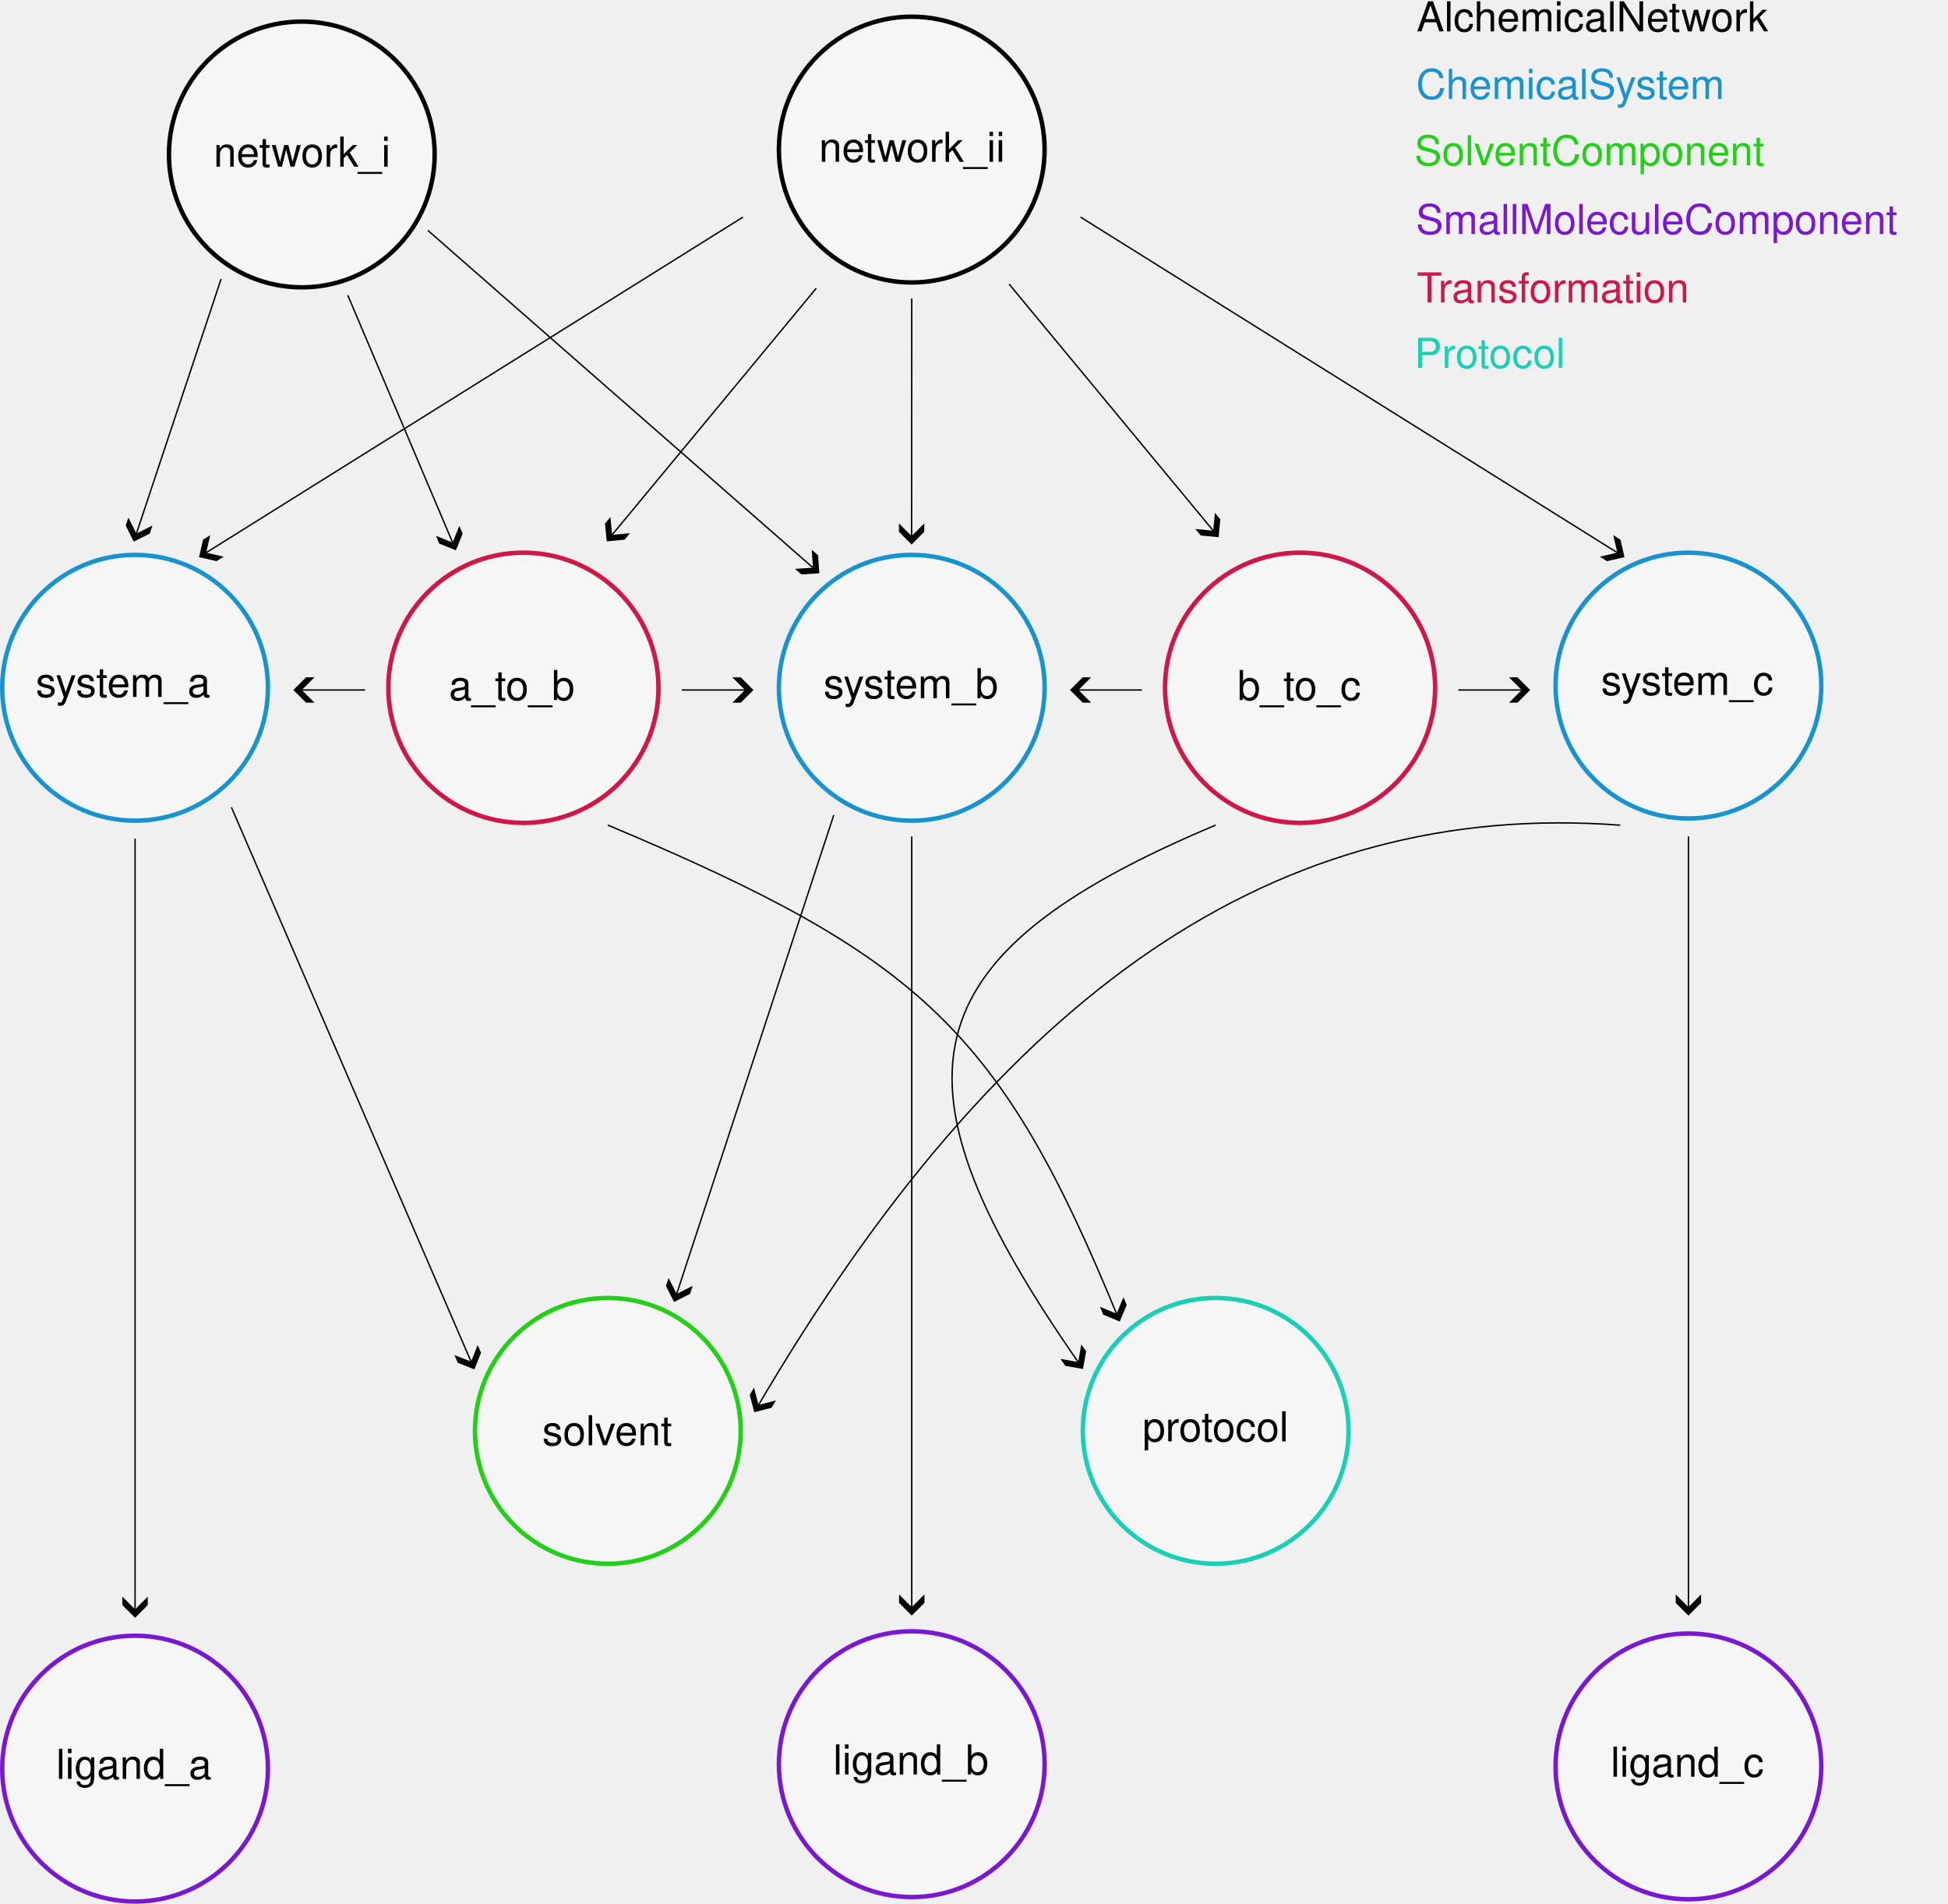
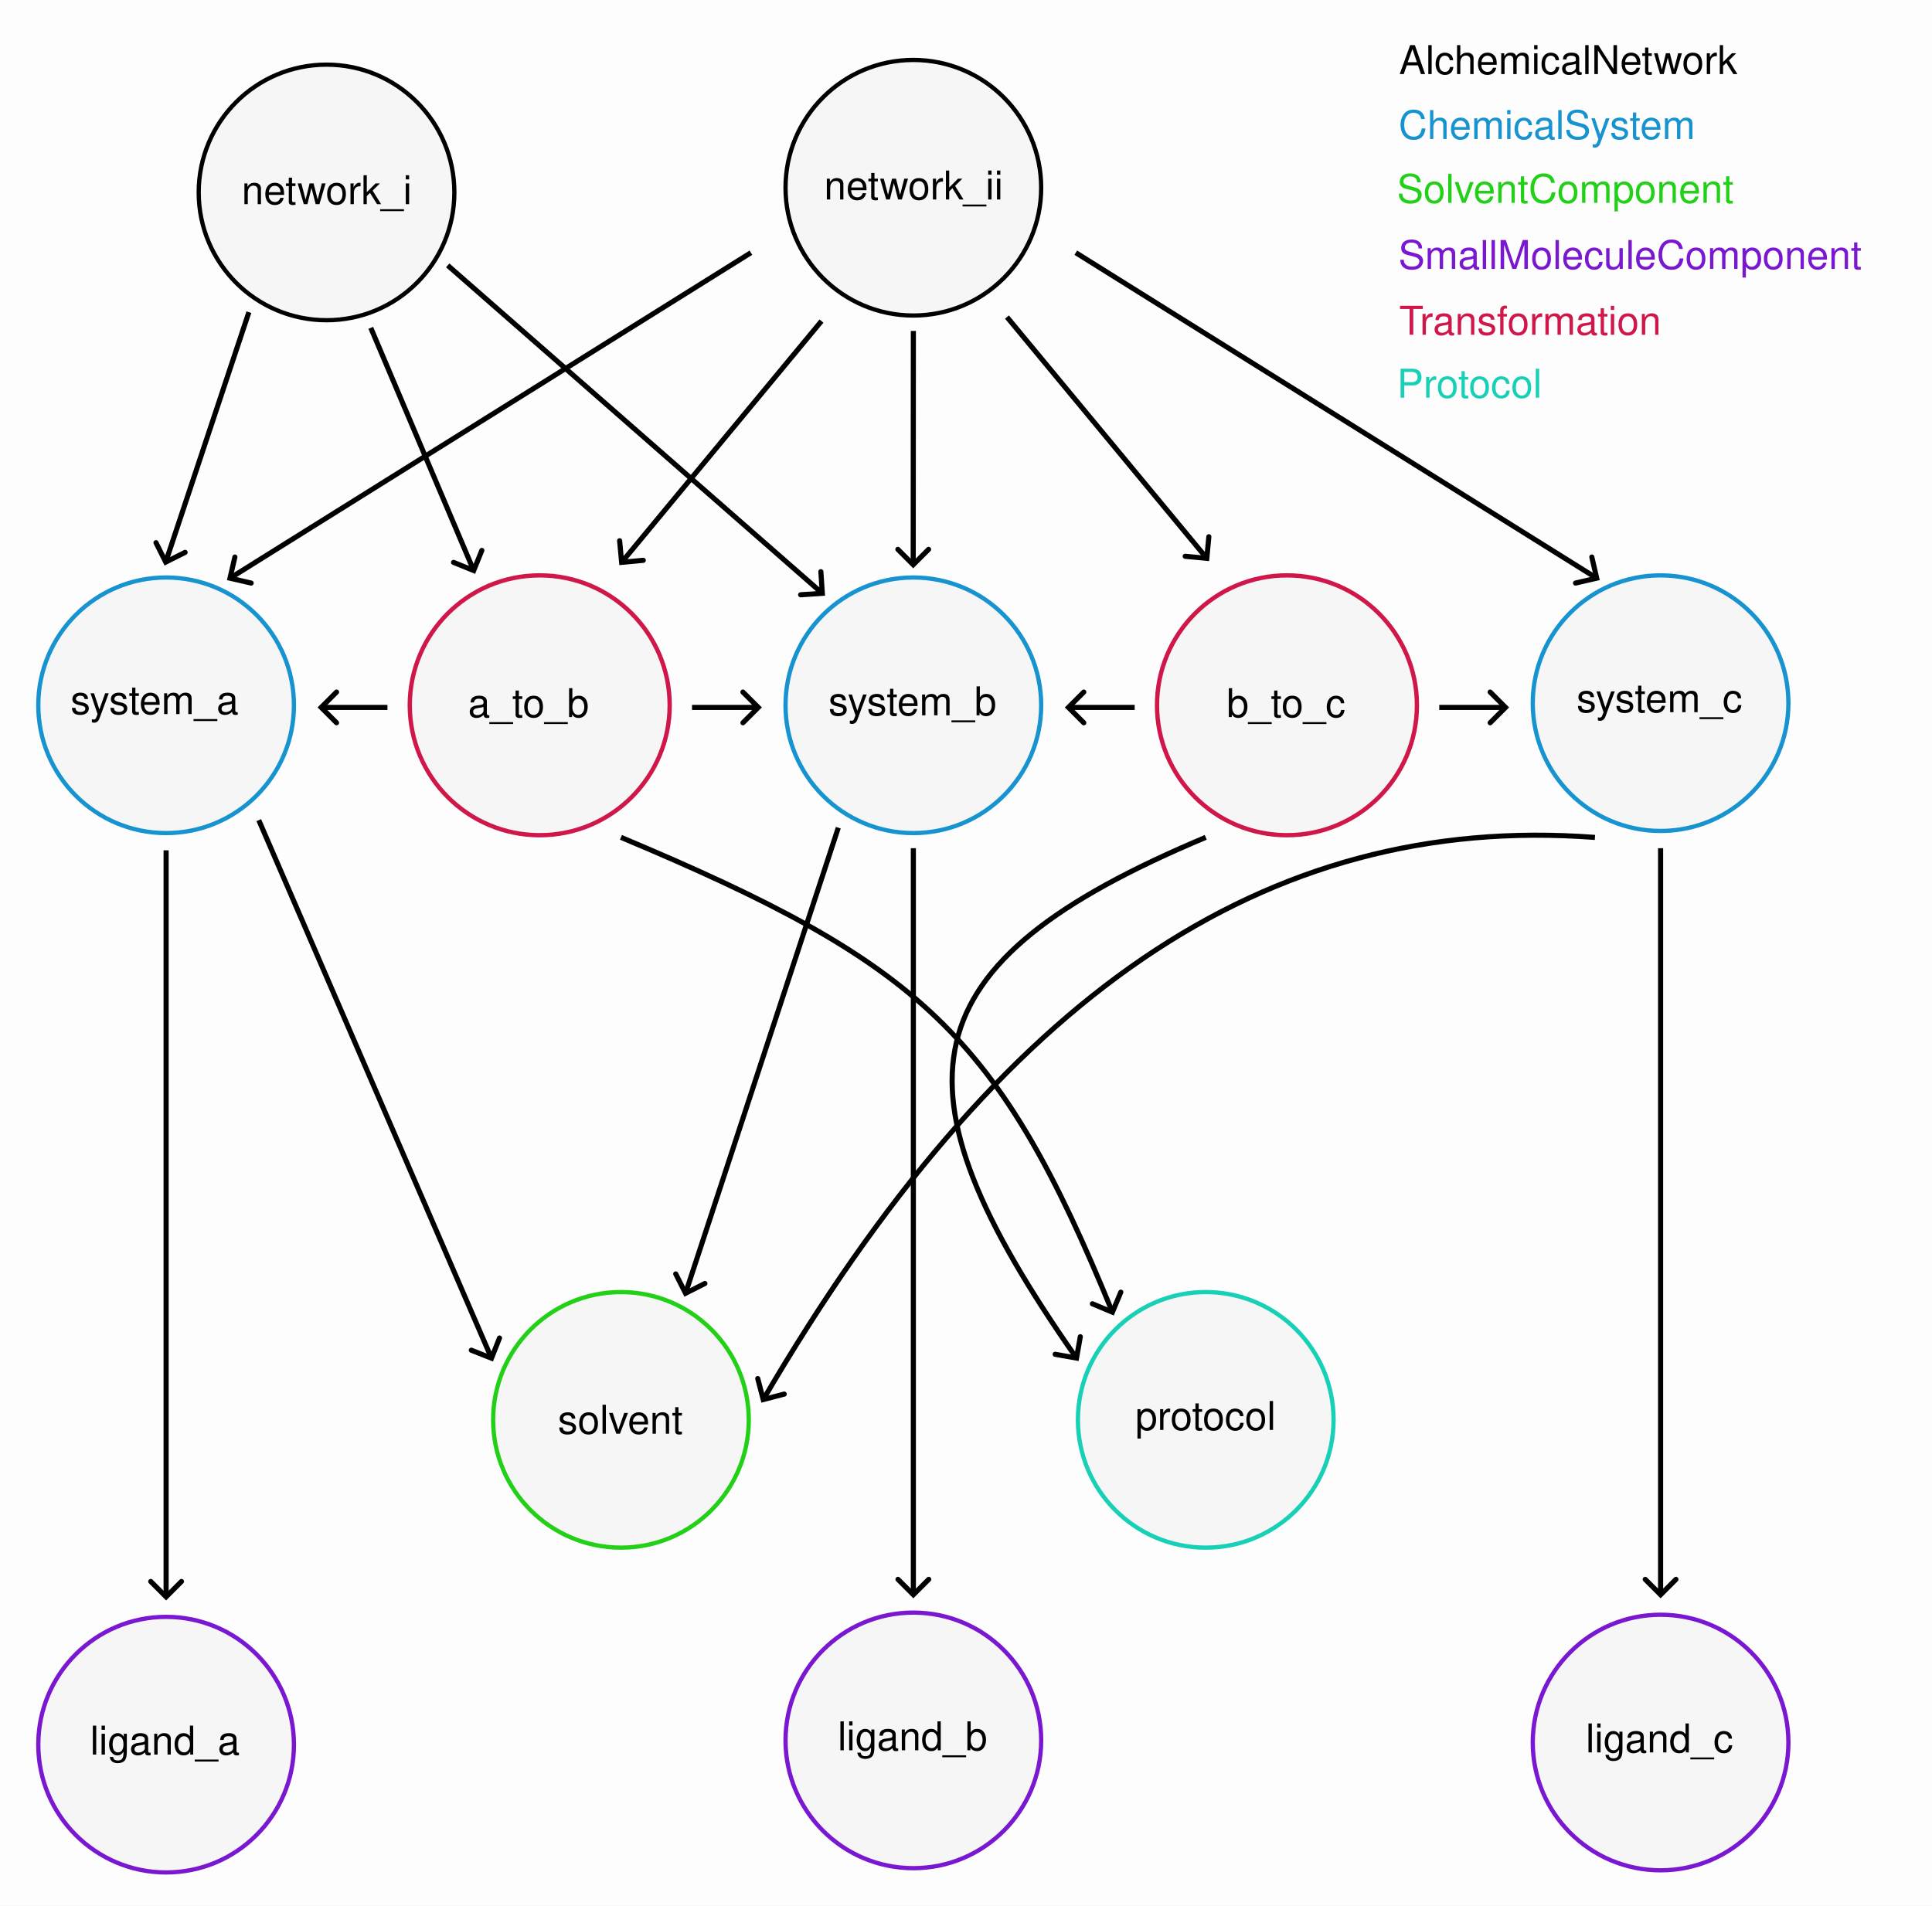
- <svg xmlns="http://www.w3.org/2000/svg" width="366.31mm" height="357.905mm" viewBox="0 0 366.31 357.905" version="1.1" id="svg1">
+ <svg xmlns="http://www.w3.org/2000/svg" xmlns:xlink="http://www.w3.org/1999/xlink" width="377.616mm" height="372.567mm" viewBox="0 0 377.616 372.567" version="1.1" id="svg1">
  <defs id="defs1">
-     <marker style="overflow:visible" id="marker8757-2" refX="0" refY="0" orient="auto-start-reverse" markerWidth="15" markerHeight="18" viewBox="0 0 5 6" preserveAspectRatio="xMidYMid">
-       <path style="fill:context-stroke;fill-rule:evenodd;stroke:none" d="m 1,0 -3,3 h -2 l 3,-3 -3,-3 h 2 z" id="path8755-90" />
+     <marker style="overflow:visible" id="ArrowWideRounded" refX="0" refY="0" orient="auto-start-reverse" markerWidth="1" markerHeight="1" viewBox="0 0 1 1" preserveAspectRatio="xMidYMid" markerUnits="userSpaceOnUse">
+       <path style="fill:none;stroke:context-stroke;stroke-width:1;stroke-linecap:round" d="M 3,-3 0,0 3,3" transform="rotate(180,0.125,0)" id="path2" />
    </marker>
-     <marker style="overflow:visible" id="marker8757-2-8" refX="0" refY="0" orient="auto-start-reverse" markerWidth="15" markerHeight="18" viewBox="0 0 5 6" preserveAspectRatio="xMidYMid">
-       <path style="fill:context-stroke;fill-rule:evenodd;stroke:none" d="m 1,0 -3,3 h -2 l 3,-3 -3,-3 h 2 z" id="path8755-90-3" />
-     </marker>
-     <marker style="overflow:visible" id="marker8757-2-8-0" refX="0" refY="0" orient="auto-start-reverse" markerWidth="15" markerHeight="18" viewBox="0 0 5 6" preserveAspectRatio="xMidYMid">
-       <path style="fill:context-stroke;fill-rule:evenodd;stroke:none" d="m 1,0 -3,3 h -2 l 3,-3 -3,-3 h 2 z" id="path8755-90-3-4" />
-     </marker>
-     <marker style="overflow:visible" id="marker8757-5" refX="0" refY="0" orient="auto-start-reverse" markerWidth="15" markerHeight="18" viewBox="0 0 5 6" preserveAspectRatio="xMidYMid">
-       <path style="fill:context-stroke;fill-rule:evenodd;stroke:none" d="m 1,0 -3,3 h -2 l 3,-3 -3,-3 h 2 z" id="path8755-9" />
-     </marker>
-     <marker style="overflow:visible" id="marker8757-5-4" refX="0" refY="0" orient="auto-start-reverse" markerWidth="15" markerHeight="18" viewBox="0 0 5 6" preserveAspectRatio="xMidYMid">
-       <path style="fill:context-stroke;fill-rule:evenodd;stroke:none" d="m 1,0 -3,3 h -2 l 3,-3 -3,-3 h 2 z" id="path8755-9-18" />
-     </marker>
-     <marker style="overflow:visible" id="marker8757-5-2" refX="0" refY="0" orient="auto-start-reverse" markerWidth="15" markerHeight="18" viewBox="0 0 5 6" preserveAspectRatio="xMidYMid">
-       <path style="fill:context-stroke;fill-rule:evenodd;stroke:none" d="m 1,0 -3,3 h -2 l 3,-3 -3,-3 h 2 z" id="path8755-9-1" />
-     </marker>
-     <marker style="overflow:visible" id="marker8757-5-2-8" refX="0" refY="0" orient="auto-start-reverse" markerWidth="15" markerHeight="18" viewBox="0 0 5 6" preserveAspectRatio="xMidYMid">
-       <path style="fill:context-stroke;fill-rule:evenodd;stroke:none" d="m 1,0 -3,3 h -2 l 3,-3 -3,-3 h 2 z" id="path8755-9-1-5" />
-     </marker>
-     <marker style="overflow:visible" id="marker8757-7" refX="0" refY="0" orient="auto-start-reverse" markerWidth="15" markerHeight="18" viewBox="0 0 5 6" preserveAspectRatio="xMidYMid">
-       <path style="fill:context-stroke;fill-rule:evenodd;stroke:none" d="m 1,0 -3,3 h -2 l 3,-3 -3,-3 h 2 z" id="path8755-1" />
-     </marker>
-     <marker style="overflow:visible" id="marker8757-7-5" refX="0" refY="0" orient="auto-start-reverse" markerWidth="15" markerHeight="18" viewBox="0 0 5 6" preserveAspectRatio="xMidYMid">
-       <path style="fill:context-stroke;fill-rule:evenodd;stroke:none" d="m 1,0 -3,3 h -2 l 3,-3 -3,-3 h 2 z" id="path8755-1-9" />
-     </marker>
-     <marker style="overflow:visible" id="marker8757-7-5-2" refX="0" refY="0" orient="auto-start-reverse" markerWidth="15" markerHeight="18" viewBox="0 0 5 6" preserveAspectRatio="xMidYMid">
-       <path style="fill:context-stroke;fill-rule:evenodd;stroke:none" d="m 1,0 -3,3 h -2 l 3,-3 -3,-3 h 2 z" id="path8755-1-9-9" />
-     </marker>
-     <marker style="overflow:visible" id="marker8757-7-5-6" refX="0" refY="0" orient="auto-start-reverse" markerWidth="15" markerHeight="18" viewBox="0 0 5 6" preserveAspectRatio="xMidYMid">
-       <path style="fill:context-stroke;fill-rule:evenodd;stroke:none" d="m 1,0 -3,3 h -2 l 3,-3 -3,-3 h 2 z" id="path8755-1-9-3" />
-     </marker>
-     <marker style="overflow:visible" id="marker8757-7-5-6-4" refX="0" refY="0" orient="auto-start-reverse" markerWidth="15" markerHeight="18" viewBox="0 0 5 6" preserveAspectRatio="xMidYMid">
-       <path style="fill:context-stroke;fill-rule:evenodd;stroke:none" d="m 1,0 -3,3 h -2 l 3,-3 -3,-3 h 2 z" id="path8755-1-9-3-8" />
-     </marker>
-     <marker style="overflow:visible" id="marker8757-1-4" refX="0" refY="0" orient="auto-start-reverse" markerWidth="15" markerHeight="18" viewBox="0 0 5 6" preserveAspectRatio="xMidYMid" markerUnits="strokeWidth">
-       <path style="fill:context-stroke;fill-rule:evenodd;stroke:none" d="m 1,0 -3,3 h -2 l 3,-3 -3,-3 h 2 z" id="path8755-5-9" />
-     </marker>
-     <marker style="overflow:visible" id="marker8757-1-4-9" refX="0" refY="0" orient="auto-start-reverse" markerWidth="15" markerHeight="18" viewBox="0 0 5 6" preserveAspectRatio="xMidYMid" markerUnits="strokeWidth">
-       <path style="fill:context-stroke;fill-rule:evenodd;stroke:none" d="m 1,0 -3,3 h -2 l 3,-3 -3,-3 h 2 z" id="path8755-5-9-1" />
-     </marker>
-     <marker style="overflow:visible" id="marker8757-7-5-2-9" refX="0" refY="0" orient="auto-start-reverse" markerWidth="15" markerHeight="18" viewBox="0 0 5 6" preserveAspectRatio="xMidYMid">
-       <path style="fill:context-stroke;fill-rule:evenodd;stroke:none" d="m 1,0 -3,3 h -2 l 3,-3 -3,-3 h 2 z" id="path8755-1-9-9-0" />
-     </marker>
-     <marker style="overflow:visible" id="marker8757-7-5-2-9-8" refX="0" refY="0" orient="auto-start-reverse" markerWidth="15" markerHeight="18" viewBox="0 0 5 6" preserveAspectRatio="xMidYMid">
-       <path style="fill:context-stroke;fill-rule:evenodd;stroke:none" d="m 1,0 -3,3 h -2 l 3,-3 -3,-3 h 2 z" id="path8755-1-9-9-0-5" />
-     </marker>
-     <marker style="overflow:visible" id="marker8757-7-5-2-9-8-8" refX="0" refY="0" orient="auto-start-reverse" markerWidth="15" markerHeight="18" viewBox="0 0 5 6" preserveAspectRatio="xMidYMid">
-       <path style="fill:context-stroke;fill-rule:evenodd;stroke:none" d="m 1,0 -3,3 h -2 l 3,-3 -3,-3 h 2 z" id="path8755-1-9-9-0-5-8" />
-     </marker>
-     <marker style="overflow:visible" id="marker8757-7-5-2-9-8-8-1" refX="0" refY="0" orient="auto-start-reverse" markerWidth="15" markerHeight="18" viewBox="0 0 5 6" preserveAspectRatio="xMidYMid">
-       <path style="fill:context-stroke;fill-rule:evenodd;stroke:none" d="m 1,0 -3,3 h -2 l 3,-3 -3,-3 h 2 z" id="path8755-1-9-9-0-5-8-8" />
-     </marker>
-     <marker style="overflow:visible" id="marker8757-7-4" refX="0" refY="0" orient="auto-start-reverse" markerWidth="15" markerHeight="18" viewBox="0 0 5 6" preserveAspectRatio="xMidYMid">
-       <path style="fill:context-stroke;fill-rule:evenodd;stroke:none" d="m 1,0 -3,3 h -2 l 3,-3 -3,-3 h 2 z" id="path8755-1-96" />
-     </marker>
-     <marker style="overflow:visible" id="marker8757-7-4-7" refX="0" refY="0" orient="auto-start-reverse" markerWidth="15" markerHeight="18" viewBox="0 0 5 6" preserveAspectRatio="xMidYMid">
-       <path style="fill:context-stroke;fill-rule:evenodd;stroke:none" d="m 1,0 -3,3 h -2 l 3,-3 -3,-3 h 2 z" id="path8755-1-96-4" />
-     </marker>
+     <linearGradient id="swatch101">
+       <stop style="stop-color:#1793d0;stop-opacity:1;" offset="0" id="stop101" />
+     </linearGradient>
+     <linearGradient xlink:href="#swatch101" id="linearGradient101" x1="943.127" y1="69.093" x2="993.094" y2="69.093" gradientUnits="userSpaceOnUse" />
  </defs>
-   <g id="layer1" transform="translate(-650.6104,59.79583)">
+   <g id="layer1" transform="translate(-643.5427,68.378)">
+     <rect style="opacity:1;fill:#ffffff;fill-opacity:0.85;stroke:none;stroke-width:0.725;stroke-linecap:round;stroke-linejoin:round;stroke-miterlimit:10;paint-order:markers fill stroke" id="rect100" width="377.616" height="372.567" x="643.543" y="-68.378" />
    <circle style="fill:#f6f6f6;fill-opacity:1;stroke:#000000;stroke-width:0.833;stroke-dasharray:none;stroke-opacity:1" id="path6074" cx="822.06" cy="-31.674" r="24.984" />
    <circle style="fill:#f6f6f6;fill-opacity:1;stroke:#d0174a;stroke-width:0.847;stroke-dasharray:none;stroke-opacity:1" id="path6074-4" cx="749.035" cy="69.509" r="25.4" />
    <circle style="fill:#f6f6f6;fill-opacity:1;stroke:#d0174a;stroke-width:0.847;stroke-dasharray:none;stroke-opacity:1" id="path6074-4-0" cx="895.085" cy="69.509" r="25.4" />
    <circle style="fill:#f6f6f6;fill-opacity:1;stroke:#1793d0;stroke-width:0.833;stroke-dasharray:none;stroke-opacity:1" id="path6074-3" cx="676.01" cy="69.509" r="24.984" />
    <circle style="fill:#f6f6f6;fill-opacity:1;stroke:#7a17d0;stroke-width:0.833;stroke-dasharray:none;stroke-opacity:1" id="path6074-3-4" cx="676.01" cy="272.709" r="24.984" />
    <circle style="fill:#f6f6f6;fill-opacity:1;stroke:#7a17d0;stroke-width:0.833;stroke-dasharray:none;stroke-opacity:1" id="path6074-3-4-9" cx="822.06" cy="271.877" r="24.984" />
    <circle style="fill:#f6f6f6;fill-opacity:1;stroke:#22d017;stroke-width:0.833;stroke-dasharray:none;stroke-opacity:1" id="path6074-3-4-9-2" cx="764.91" cy="209.209" r="24.984" />
    <circle style="fill:#f6f6f6;fill-opacity:1;stroke:#17d0b5;stroke-width:0.833;stroke-dasharray:none;stroke-opacity:1" id="path6074-3-4-9-2-2" cx="879.21" cy="209.209" r="24.984" />
    <circle style="fill:#f6f6f6;fill-opacity:1;stroke:#7a17d0;stroke-width:0.833;stroke-dasharray:none;stroke-opacity:1" id="path6074-3-4-9-5" cx="968.11" cy="272.293" r="24.984" />
-     <circle style="fill:#f6f6f6;fill-opacity:1;stroke:#1793d0;stroke-width:0.833;stroke-dasharray:none;stroke-opacity:1" id="path6074-3-8" cx="968.11" cy="69.093" r="24.984" />
+     <circle style="fill:#f6f6f6;fill-opacity:1;stroke:url(#linearGradient101);stroke-width:0.833;stroke-dasharray:none;stroke-opacity:1" id="path6074-3-8" cx="968.11" cy="69.093" r="24.984" />
    <circle style="fill:#f6f6f6;fill-opacity:1;stroke:#1793d0;stroke-width:0.833;stroke-dasharray:none;stroke-opacity:1" id="path6074-3-6" cx="822.06" cy="69.509" r="24.984" />
-     <text xml:space="preserve" style="font-size:7.761px;line-height:1.25;font-family:helvetica;-inkscape-font-specification:helvetica;letter-spacing:0px;word-spacing:0px;stroke-width:0.265;font-weight:normal;font-style:normal;font-stretch:normal;font-variant:normal" x="917.003" y="-53.899" id="text6243">
+     <text xml:space="preserve" style="font-style:normal;font-variant:normal;font-weight:normal;font-stretch:normal;font-size:7.761px;line-height:1.25;font-family:helvetica;-inkscape-font-specification:helvetica;letter-spacing:0px;word-spacing:0px;stroke-width:0.265" x="917.003" y="-53.899" id="text6243">
      <tspan id="tspan6241" style="font-style:normal;font-variant:normal;font-weight:normal;font-stretch:normal;font-size:7.761px;font-family:helvetica;-inkscape-font-specification:helvetica;stroke-width:0.265" x="917.003" y="-53.899">AlchemicalNetwork</tspan>
    </text>
-     <text xml:space="preserve" style="font-size:7.761px;line-height:1.25;font-family:helvetica;-inkscape-font-specification:helvetica;letter-spacing:0px;word-spacing:0px;stroke-width:0.265;font-weight:normal;font-style:normal;font-stretch:normal;font-variant:normal" x="916.905" y="-41.199" id="text6243-9">
+     <text xml:space="preserve" style="font-style:normal;font-variant:normal;font-weight:normal;font-stretch:normal;font-size:7.761px;line-height:1.25;font-family:helvetica;-inkscape-font-specification:helvetica;letter-spacing:0px;word-spacing:0px;stroke-width:0.265" x="916.905" y="-41.199" id="text6243-9">
      <tspan id="tspan6241-2" style="font-style:normal;font-variant:normal;font-weight:normal;font-stretch:normal;font-size:7.761px;font-family:helvetica;-inkscape-font-specification:helvetica;fill:#1793d0;fill-opacity:1;stroke-width:0.265" x="916.905" y="-41.199">ChemicalSystem</tspan>
    </text>
-     <text xml:space="preserve" style="font-size:7.761px;line-height:1.25;font-family:helvetica;-inkscape-font-specification:helvetica;letter-spacing:0px;word-spacing:0px;stroke-width:0.265;font-weight:normal;font-style:normal;font-stretch:normal;font-variant:normal" x="917.022" y="-2.936" id="text6243-9-6">
+     <text xml:space="preserve" style="font-style:normal;font-variant:normal;font-weight:normal;font-stretch:normal;font-size:7.761px;line-height:1.25;font-family:helvetica;-inkscape-font-specification:helvetica;letter-spacing:0px;word-spacing:0px;stroke-width:0.265" x="917.022" y="-2.936" id="text6243-9-6">
      <tspan id="tspan6241-2-6" style="font-style:normal;font-variant:normal;font-weight:normal;font-stretch:normal;font-size:7.761px;font-family:helvetica;-inkscape-font-specification:helvetica;fill:#d0174a;fill-opacity:1;stroke-width:0.265" x="917.022" y="-2.936">Transformation</tspan>
    </text>
-     <text xml:space="preserve" style="font-size:7.761px;line-height:1.25;font-family:helvetica;-inkscape-font-specification:helvetica;letter-spacing:0px;word-spacing:0px;stroke-width:0.265;font-weight:normal;font-style:normal;font-stretch:normal;font-variant:normal" x="916.863" y="-15.799" id="text6243-9-6-0">
+     <text xml:space="preserve" style="font-style:normal;font-variant:normal;font-weight:normal;font-stretch:normal;font-size:7.761px;line-height:1.25;font-family:helvetica;-inkscape-font-specification:helvetica;letter-spacing:0px;word-spacing:0px;stroke-width:0.265" x="916.863" y="-15.799" id="text6243-9-6-0">
      <tspan id="tspan6241-2-6-4" style="font-style:normal;font-variant:normal;font-weight:normal;font-stretch:normal;font-size:7.761px;font-family:helvetica;-inkscape-font-specification:helvetica;fill:#7a17d0;fill-opacity:1;stroke-width:0.265" x="916.863" y="-15.799">SmallMoleculeComponent</tspan>
    </text>
-     <text xml:space="preserve" style="font-size:7.761px;line-height:1.25;font-family:helvetica;-inkscape-font-specification:helvetica;letter-spacing:0px;word-spacing:0px;stroke-width:0.265;font-weight:normal;font-style:normal;font-stretch:normal;font-variant:normal" x="916.587" y="-28.727" id="text6243-9-6-0-8">
+     <text xml:space="preserve" style="font-style:normal;font-variant:normal;font-weight:normal;font-stretch:normal;font-size:7.761px;line-height:1.25;font-family:helvetica;-inkscape-font-specification:helvetica;letter-spacing:0px;word-spacing:0px;stroke-width:0.265" x="916.587" y="-28.727" id="text6243-9-6-0-8">
      <tspan id="tspan6241-2-6-4-7" style="font-style:normal;font-variant:normal;font-weight:normal;font-stretch:normal;font-size:7.761px;font-family:helvetica;-inkscape-font-specification:helvetica;fill:#22d017;fill-opacity:1;stroke-width:0.265" x="916.587" y="-28.727">SolventComponent</tspan>
    </text>
-     <text xml:space="preserve" style="font-size:7.761px;line-height:1.25;font-family:helvetica;-inkscape-font-specification:helvetica;letter-spacing:0px;word-spacing:0px;stroke-width:0.265;font-weight:normal;font-style:normal;font-stretch:normal;font-variant:normal" x="916.587" y="9.373" id="text6243-9-6-0-8-1">
+     <text xml:space="preserve" style="font-style:normal;font-variant:normal;font-weight:normal;font-stretch:normal;font-size:7.761px;line-height:1.25;font-family:helvetica;-inkscape-font-specification:helvetica;letter-spacing:0px;word-spacing:0px;stroke-width:0.265" x="916.587" y="9.373" id="text6243-9-6-0-8-1">
      <tspan id="tspan6241-2-6-4-7-7" style="font-style:normal;font-variant:normal;font-weight:normal;font-stretch:normal;font-size:7.761px;font-family:helvetica;-inkscape-font-specification:helvetica;fill:#17d0b5;fill-opacity:1;stroke-width:0.265" x="916.587" y="9.373">Protocol</tspan>
    </text>
-     <path style="fill:none;stroke:#000000;stroke-width:0.265px;stroke-linecap:butt;stroke-linejoin:miter;stroke-dasharray:none;stroke-opacity:1;marker-end:url(#marker8757-2)" d="M 692.188,-7.345 676.01,41.275" id="path8549-2" />
-     <path style="fill:none;stroke:#000000;stroke-width:0.265px;stroke-linecap:butt;stroke-linejoin:miter;stroke-dasharray:none;stroke-opacity:1;marker-end:url(#marker8757-2-8)" d="m 716.013,-4.286 20.018,47.218" id="path8549-2-8" />
-     <path style="fill:none;stroke:#000000;stroke-width:0.265px;stroke-linecap:butt;stroke-linejoin:miter;stroke-dasharray:none;stroke-opacity:1;marker-end:url(#marker8757-2-8-0)" d="m 731.05,-16.495 73.028,63.951" id="path8549-2-8-0" />
-     <path style="fill:none;stroke:#000000;stroke-width:0.265px;stroke-linecap:butt;stroke-linejoin:miter;stroke-dasharray:none;stroke-opacity:1;marker-end:url(#marker8757-5)" d="m 719.27,69.926 h -12.7" id="path8549-6" />
-     <path style="fill:none;stroke:#000000;stroke-width:0.265px;stroke-linecap:butt;stroke-linejoin:miter;stroke-dasharray:none;stroke-opacity:1;marker-end:url(#marker8757-5-4)" d="m 865.32,69.926 h -12.7" id="path8549-6-5" />
-     <path style="fill:none;stroke:#000000;stroke-width:0.265px;stroke-linecap:butt;stroke-linejoin:miter;stroke-dasharray:none;stroke-opacity:1;marker-end:url(#marker8757-5-2)" d="m 778.801,69.926 h 12.7" id="path8549-6-7" />
-     <path style="fill:none;stroke:#000000;stroke-width:0.265px;stroke-linecap:butt;stroke-linejoin:miter;stroke-dasharray:none;stroke-opacity:1;marker-end:url(#marker8757-5-2-8)" d="m 924.851,69.926 h 12.7" id="path8549-6-7-7" />
-     <path style="fill:none;stroke:#000000;stroke-width:0.265px;stroke-linecap:butt;stroke-linejoin:miter;stroke-dasharray:none;stroke-opacity:1;marker-end:url(#marker8757-7)" d="m 822.061,-3.684 -0.027,45.461" id="path8549-1" />
-     <path style="fill:none;stroke:#000000;stroke-width:0.265px;stroke-linecap:butt;stroke-linejoin:miter;stroke-dasharray:none;stroke-opacity:1;marker-end:url(#marker8757-7-4)" d="M 804.104,-5.605 765.205,41.371" id="path8549-1-2" />
-     <path style="fill:none;stroke:#000000;stroke-width:0.265px;stroke-linecap:butt;stroke-linejoin:miter;stroke-dasharray:none;stroke-opacity:1;marker-end:url(#marker8757-7-4-7)" d="M 840.36,-6.39 879.259,40.585" id="path8549-1-2-4" />
-     <path style="fill:none;stroke:#000000;stroke-width:0.265px;stroke-linecap:butt;stroke-linejoin:miter;stroke-dasharray:none;stroke-opacity:1;marker-end:url(#marker8757-7-5)" d="m 676.01,97.864 v 145.696" id="path8549-1-7" />
-     <path style="fill:none;stroke:#000000;stroke-width:0.265px;stroke-linecap:butt;stroke-linejoin:miter;stroke-dasharray:none;stroke-opacity:1;marker-end:url(#marker8757-7-5-2)" d="M 694.122,91.964 739.51,196.926" id="path8549-1-7-3" />
-     <path style="fill:none;stroke:#000000;stroke-width:0.265px;stroke-linecap:butt;stroke-linejoin:miter;stroke-dasharray:none;stroke-opacity:1;marker-end:url(#marker8757-7-5-6)" d="m 968.11,97.448 v 145.696" id="path8549-1-7-9" />
-     <path style="fill:none;stroke:#000000;stroke-width:0.265px;stroke-linecap:butt;stroke-linejoin:miter;stroke-dasharray:none;stroke-opacity:1;marker-end:url(#marker8757-7-5-6-4)" d="m 822.06,97.448 v 145.696" id="path8549-1-7-9-1" />
-     <path style="fill:none;stroke:#000000;stroke-width:0.265px;stroke-linecap:butt;stroke-linejoin:miter;stroke-dasharray:none;stroke-opacity:1;marker-end:url(#marker8757-1-4)" d="m 853.81,-18.974 101.6,63.5" id="path8549-9-0" />
-     <path style="fill:none;stroke:#000000;stroke-width:0.265px;stroke-linecap:butt;stroke-linejoin:miter;stroke-dasharray:none;stroke-opacity:1;marker-end:url(#marker8757-1-4-9)" d="m 790.31,-18.974 -101.6,63.5" id="path8549-9-0-7" />
-     <path style="fill:none;stroke:#000000;stroke-width:0.265px;stroke-linecap:butt;stroke-linejoin:miter;stroke-dasharray:none;stroke-opacity:1;marker-end:url(#marker8757-7-5-2-9)" d="M 807.394,93.437 777.61,184.226" id="path8549-1-7-3-8" />
-     <path style="fill:none;stroke:#000000;stroke-width:0.265px;stroke-linecap:butt;stroke-linejoin:miter;stroke-dasharray:none;stroke-opacity:1;marker-end:url(#marker8757-7-5-2-9-8)" d="M 955.279,95.342 C 890.579,90.474 838.733,126.653 792.848,205.028" id="path8549-1-7-3-8-0" />
-     <path style="fill:none;stroke:#000000;stroke-width:0.265px;stroke-linecap:butt;stroke-linejoin:miter;stroke-dasharray:none;stroke-opacity:1;marker-end:url(#marker8757-7-5-2-9-8-8)" d="m 764.91,95.326 c 58.741,24.664 73.843,38.564 95.964,92.599" id="path8549-1-7-3-8-0-3" />
-     <path style="fill:none;stroke:#000000;stroke-width:0.265px;stroke-linecap:butt;stroke-linejoin:miter;stroke-dasharray:none;stroke-opacity:1;marker-end:url(#marker8757-7-5-2-9-8-8-1)" d="m 879.21,95.326 c -58.741,24.664 -62.72,48.256 -25.4,101.6" id="path8549-1-7-3-8-0-3-9" />
+     <path style="fill:none;stroke:#000000;stroke-width:1;stroke-linecap:butt;stroke-linejoin:miter;stroke-dasharray:none;stroke-opacity:1;marker-end:url(#ArrowWideRounded);stroke-miterlimit:3.2" d="M 692.188,-7.345 676.01,41.275" id="path8549-2" />
+     <path style="fill:none;stroke:#000000;stroke-width:1;stroke-linecap:butt;stroke-linejoin:miter;stroke-dasharray:none;stroke-opacity:1;marker-end:url(#ArrowWideRounded);stroke-miterlimit:3.2" d="m 716.013,-4.286 20.018,47.218" id="path8549-2-8" />
+     <path style="fill:none;stroke:#000000;stroke-width:1;stroke-linecap:butt;stroke-linejoin:miter;stroke-dasharray:none;stroke-opacity:1;marker-end:url(#ArrowWideRounded);stroke-miterlimit:3.2" d="m 731.05,-16.495 73.028,63.951" id="path8549-2-8-0" />
+     <path style="fill:none;stroke:#000000;stroke-width:1;stroke-linecap:butt;stroke-linejoin:miter;stroke-dasharray:none;stroke-opacity:1;marker-end:url(#ArrowWideRounded);stroke-miterlimit:3.2" d="m 719.27,69.926 h -12.7" id="path8549-6" />
+     <path style="fill:none;stroke:#000000;stroke-width:1;stroke-linecap:butt;stroke-linejoin:miter;stroke-dasharray:none;stroke-opacity:1;marker-end:url(#ArrowWideRounded);stroke-miterlimit:3.2" d="m 865.32,69.926 h -12.7" id="path8549-6-5" />
+     <path style="fill:none;stroke:#000000;stroke-width:1;stroke-linecap:butt;stroke-linejoin:miter;stroke-dasharray:none;stroke-opacity:1;marker-end:url(#ArrowWideRounded);stroke-miterlimit:3.2" d="m 778.801,69.926 h 12.7" id="path8549-6-7" />
+     <path style="fill:none;stroke:#000000;stroke-width:1;stroke-linecap:butt;stroke-linejoin:miter;stroke-dasharray:none;stroke-opacity:1;marker-end:url(#ArrowWideRounded);stroke-miterlimit:3.2" d="m 924.851,69.926 h 12.7" id="path8549-6-7-7" />
+     <path style="fill:none;stroke:#000000;stroke-width:1;stroke-linecap:butt;stroke-linejoin:miter;stroke-dasharray:none;stroke-opacity:1;marker-end:url(#ArrowWideRounded);stroke-miterlimit:3.2" d="m 822.061,-3.684 -0.027,45.461" id="path8549-1" />
+     <path style="fill:none;stroke:#000000;stroke-width:1;stroke-linecap:butt;stroke-linejoin:miter;stroke-dasharray:none;stroke-opacity:1;marker-end:url(#ArrowWideRounded);stroke-miterlimit:3.2" d="M 804.104,-5.605 765.205,41.371" id="path8549-1-2" />
+     <path style="fill:none;stroke:#000000;stroke-width:1;stroke-linecap:butt;stroke-linejoin:miter;stroke-dasharray:none;stroke-opacity:1;marker-end:url(#ArrowWideRounded);stroke-miterlimit:3.2" d="M 840.36,-6.39 879.259,40.585" id="path8549-1-2-4" />
+     <path style="fill:none;stroke:#000000;stroke-width:1;stroke-linecap:butt;stroke-linejoin:miter;stroke-dasharray:none;stroke-opacity:1;marker-end:url(#ArrowWideRounded);stroke-miterlimit:3.2" d="m 676.01,97.864 v 145.696" id="path8549-1-7" />
+     <path style="fill:none;stroke:#000000;stroke-width:1;stroke-linecap:butt;stroke-linejoin:miter;stroke-dasharray:none;stroke-opacity:1;marker-end:url(#ArrowWideRounded);stroke-miterlimit:3.2" d="M 694.122,91.964 739.51,196.926" id="path8549-1-7-3" />
+     <path style="fill:none;stroke:#000000;stroke-width:1;stroke-linecap:butt;stroke-linejoin:miter;stroke-dasharray:none;stroke-opacity:1;marker-end:url(#ArrowWideRounded);stroke-miterlimit:3.2" d="m 968.11,97.448 v 145.696" id="path8549-1-7-9" />
+     <path style="fill:none;stroke:#000000;stroke-width:1;stroke-linecap:butt;stroke-linejoin:miter;stroke-dasharray:none;stroke-opacity:1;marker-end:url(#ArrowWideRounded);stroke-miterlimit:3.2" d="m 822.06,97.448 v 145.696" id="path8549-1-7-9-1" />
+     <path style="fill:none;stroke:#000000;stroke-width:1;stroke-linecap:butt;stroke-linejoin:miter;stroke-dasharray:none;stroke-opacity:1;marker-end:url(#ArrowWideRounded);stroke-miterlimit:3.2" d="m 853.81,-18.974 101.6,63.5" id="path8549-9-0" />
+     <path style="fill:none;stroke:#000000;stroke-width:1;stroke-linecap:butt;stroke-linejoin:miter;stroke-dasharray:none;stroke-opacity:1;marker-end:url(#ArrowWideRounded);stroke-miterlimit:3.2" d="m 790.31,-18.974 -101.6,63.5" id="path8549-9-0-7" />
+     <path style="fill:none;stroke:#000000;stroke-width:1;stroke-linecap:butt;stroke-linejoin:miter;stroke-dasharray:none;stroke-opacity:1;marker-end:url(#ArrowWideRounded);stroke-miterlimit:3.2" d="M 807.394,93.437 777.61,184.226" id="path8549-1-7-3-8" />
+     <path style="fill:none;stroke:#000000;stroke-width:1;stroke-linecap:butt;stroke-linejoin:miter;stroke-dasharray:none;stroke-opacity:1;marker-end:url(#ArrowWideRounded);stroke-miterlimit:3.2" d="M 955.279,95.342 C 890.579,90.474 838.733,126.653 792.848,205.028" id="path8549-1-7-3-8-0" />
+     <path style="fill:none;stroke:#000000;stroke-width:1;stroke-linecap:butt;stroke-linejoin:miter;stroke-dasharray:none;stroke-opacity:1;marker-end:url(#ArrowWideRounded);stroke-miterlimit:3.2" d="m 764.91,95.326 c 58.741,24.664 73.843,38.564 95.964,92.599" id="path8549-1-7-3-8-0-3" />
+     <path style="fill:none;stroke:#000000;stroke-width:1;stroke-linecap:butt;stroke-linejoin:miter;stroke-dasharray:none;stroke-opacity:1;marker-end:url(#ArrowWideRounded);stroke-miterlimit:3.2" d="m 879.21,95.326 c -58.741,24.664 -62.72,48.256 -25.4,101.6" id="path8549-1-7-3-8-0-3-9" />
    <text xml:space="preserve" style="font-style:normal;font-variant:normal;font-weight:normal;font-stretch:normal;font-size:7.761px;line-height:1.25;font-family:helvetica;-inkscape-font-specification:helvetica;letter-spacing:0px;word-spacing:0px;stroke-width:0.265" x="661.161" y="274.644" id="text11716">
      <tspan id="tspan11714" style="font-style:normal;font-variant:normal;font-weight:normal;font-stretch:normal;font-size:7.761px;font-family:helvetica;-inkscape-font-specification:helvetica;stroke-width:0.265" x="661.161" y="274.644">ligand_a</tspan>
    </text>
-     <text xml:space="preserve" style="font-size:7.761px;line-height:1.25;font-family:helvetica;-inkscape-font-specification:helvetica;letter-spacing:0px;word-spacing:0px;stroke-width:0.265;font-weight:normal;font-style:normal;font-stretch:normal;font-variant:normal" x="657.335" y="71.228" id="text11716-0">
+     <text xml:space="preserve" style="font-style:normal;font-variant:normal;font-weight:normal;font-stretch:normal;font-size:7.761px;line-height:1.25;font-family:helvetica;-inkscape-font-specification:helvetica;letter-spacing:0px;word-spacing:0px;stroke-width:0.265" x="657.335" y="71.228" id="text11716-0">
      <tspan id="tspan11714-3" style="font-style:normal;font-variant:normal;font-weight:normal;font-stretch:normal;font-size:7.761px;font-family:helvetica;-inkscape-font-specification:helvetica;stroke-width:0.265" x="657.335" y="71.228">system_a</tspan>
    </text>
    <text xml:space="preserve" style="font-style:normal;font-variant:normal;font-weight:normal;font-stretch:normal;font-size:7.761px;line-height:1.25;font-family:helvetica;-inkscape-font-specification:helvetica;letter-spacing:0px;word-spacing:0px;stroke-width:0.265" x="735.029" y="71.817" id="text11716-0-6">
      <tspan id="tspan11714-3-3" style="font-style:normal;font-variant:normal;font-weight:normal;font-stretch:normal;font-size:7.761px;font-family:helvetica;-inkscape-font-specification:helvetica;stroke-width:0.265" x="735.029" y="71.817">a_to_b</tspan>
    </text>
    <text xml:space="preserve" style="font-style:normal;font-variant:normal;font-weight:normal;font-stretch:normal;font-size:7.761px;line-height:1.25;font-family:helvetica;-inkscape-font-specification:helvetica;letter-spacing:0px;word-spacing:0px;stroke-width:0.265" x="883.302" y="71.817" id="text11716-0-6-1">
      <tspan id="tspan11714-3-3-7" style="font-style:normal;font-variant:normal;font-weight:normal;font-stretch:normal;font-size:7.761px;font-family:helvetica;-inkscape-font-specification:helvetica;stroke-width:0.265" x="883.302" y="71.817">b_to_c</tspan>
    </text>
    <text xml:space="preserve" style="font-style:normal;font-variant:normal;font-weight:normal;font-stretch:normal;font-size:7.761px;line-height:1.25;font-family:helvetica;-inkscape-font-specification:helvetica;letter-spacing:0px;word-spacing:0px;stroke-width:0.265" x="805.477" y="71.471" id="text11716-0-0">
      <tspan id="tspan11714-3-4" style="font-style:normal;font-variant:normal;font-weight:normal;font-stretch:normal;font-size:7.761px;font-family:helvetica;-inkscape-font-specification:helvetica;stroke-width:0.265" x="805.477" y="71.471">system_b</tspan>
    </text>
    <text xml:space="preserve" style="font-style:normal;font-variant:normal;font-weight:normal;font-stretch:normal;font-size:7.761px;line-height:1.25;font-family:helvetica;-inkscape-font-specification:helvetica;letter-spacing:0px;word-spacing:0px;stroke-width:0.265" x="951.688" y="70.857" id="text11716-0-0-4">
      <tspan id="tspan11714-3-4-4" style="font-style:normal;font-variant:normal;font-weight:normal;font-stretch:normal;font-size:7.761px;font-family:helvetica;-inkscape-font-specification:helvetica;stroke-width:0.265" x="951.688" y="70.857">system_c</tspan>
    </text>
    <text xml:space="preserve" style="font-style:normal;font-variant:normal;font-weight:normal;font-stretch:normal;font-size:7.761px;line-height:1.25;font-family:helvetica;-inkscape-font-specification:helvetica;letter-spacing:0px;word-spacing:0px;stroke-width:0.265" x="804.605" y="-29.376" id="text11716-0-0-4-4">
      <tspan id="tspan11714-3-4-4-7" style="font-style:normal;font-variant:normal;font-weight:normal;font-stretch:normal;font-size:7.761px;font-family:helvetica;-inkscape-font-specification:helvetica;stroke-width:0.265" x="804.605" y="-29.376">network_ii</tspan>
    </text>
    <circle style="fill:#f6f6f6;fill-opacity:1;stroke:#000000;stroke-width:0.833;stroke-dasharray:none;stroke-opacity:1" id="path6074-0" cx="707.364" cy="-30.757" r="24.984" />
    <text xml:space="preserve" style="font-style:normal;font-variant:normal;font-weight:normal;font-stretch:normal;font-size:7.761px;line-height:1.25;font-family:helvetica;-inkscape-font-specification:helvetica;letter-spacing:0px;word-spacing:0px;stroke-width:0.265" x="690.771" y="-28.459" id="text11716-0-0-4-4-5">
      <tspan id="tspan11714-3-4-4-7-5" style="font-style:normal;font-variant:normal;font-weight:normal;font-stretch:normal;font-size:7.761px;font-family:helvetica;-inkscape-font-specification:helvetica;stroke-width:0.265" x="690.771" y="-28.459">network_i</tspan>
    </text>
    <text xml:space="preserve" style="font-style:normal;font-variant:normal;font-weight:normal;font-stretch:normal;font-size:7.761px;line-height:1.25;font-family:helvetica;-inkscape-font-specification:helvetica;letter-spacing:0px;word-spacing:0px;stroke-width:0.265" x="807.275" y="273.811" id="text11716-1">
      <tspan id="tspan11714-1" style="font-style:normal;font-variant:normal;font-weight:normal;font-stretch:normal;font-size:7.761px;font-family:helvetica;-inkscape-font-specification:helvetica;stroke-width:0.265" x="807.275" y="273.811">ligand_b</tspan>
    </text>
    <text xml:space="preserve" style="font-style:normal;font-variant:normal;font-weight:normal;font-stretch:normal;font-size:7.761px;line-height:1.25;font-family:helvetica;-inkscape-font-specification:helvetica;letter-spacing:0px;word-spacing:0px;stroke-width:0.265" x="752.581" y="211.915" id="text11716-1-8">
      <tspan id="tspan11714-1-4" style="font-style:normal;font-variant:normal;font-weight:normal;font-stretch:normal;font-size:7.761px;font-family:helvetica;-inkscape-font-specification:helvetica;stroke-width:0.265" x="752.581" y="211.915">solvent</tspan>
    </text>
    <text xml:space="preserve" style="font-style:normal;font-variant:normal;font-weight:normal;font-stretch:normal;font-size:7.761px;line-height:1.25;font-family:helvetica;-inkscape-font-specification:helvetica;letter-spacing:0px;word-spacing:0px;stroke-width:0.265" x="865.443" y="211.184" id="text11716-1-8-8">
      <tspan id="tspan11714-1-4-1" style="font-style:normal;font-variant:normal;font-weight:normal;font-stretch:normal;font-size:7.761px;font-family:helvetica;-inkscape-font-specification:helvetica;stroke-width:0.265" x="865.443" y="211.184">protocol</tspan>
    </text>
    <text xml:space="preserve" style="font-style:normal;font-variant:normal;font-weight:normal;font-stretch:normal;font-size:7.761px;line-height:1.25;font-family:helvetica;-inkscape-font-specification:helvetica;letter-spacing:0px;word-spacing:0px;stroke-width:0.265" x="953.486" y="274.228" id="text11716-1-5">
      <tspan id="tspan11714-1-9" style="font-style:normal;font-variant:normal;font-weight:normal;font-stretch:normal;font-size:7.761px;font-family:helvetica;-inkscape-font-specification:helvetica;stroke-width:0.265" x="953.486" y="274.228">ligand_c</tspan>
    </text>
  </g>
</svg>
